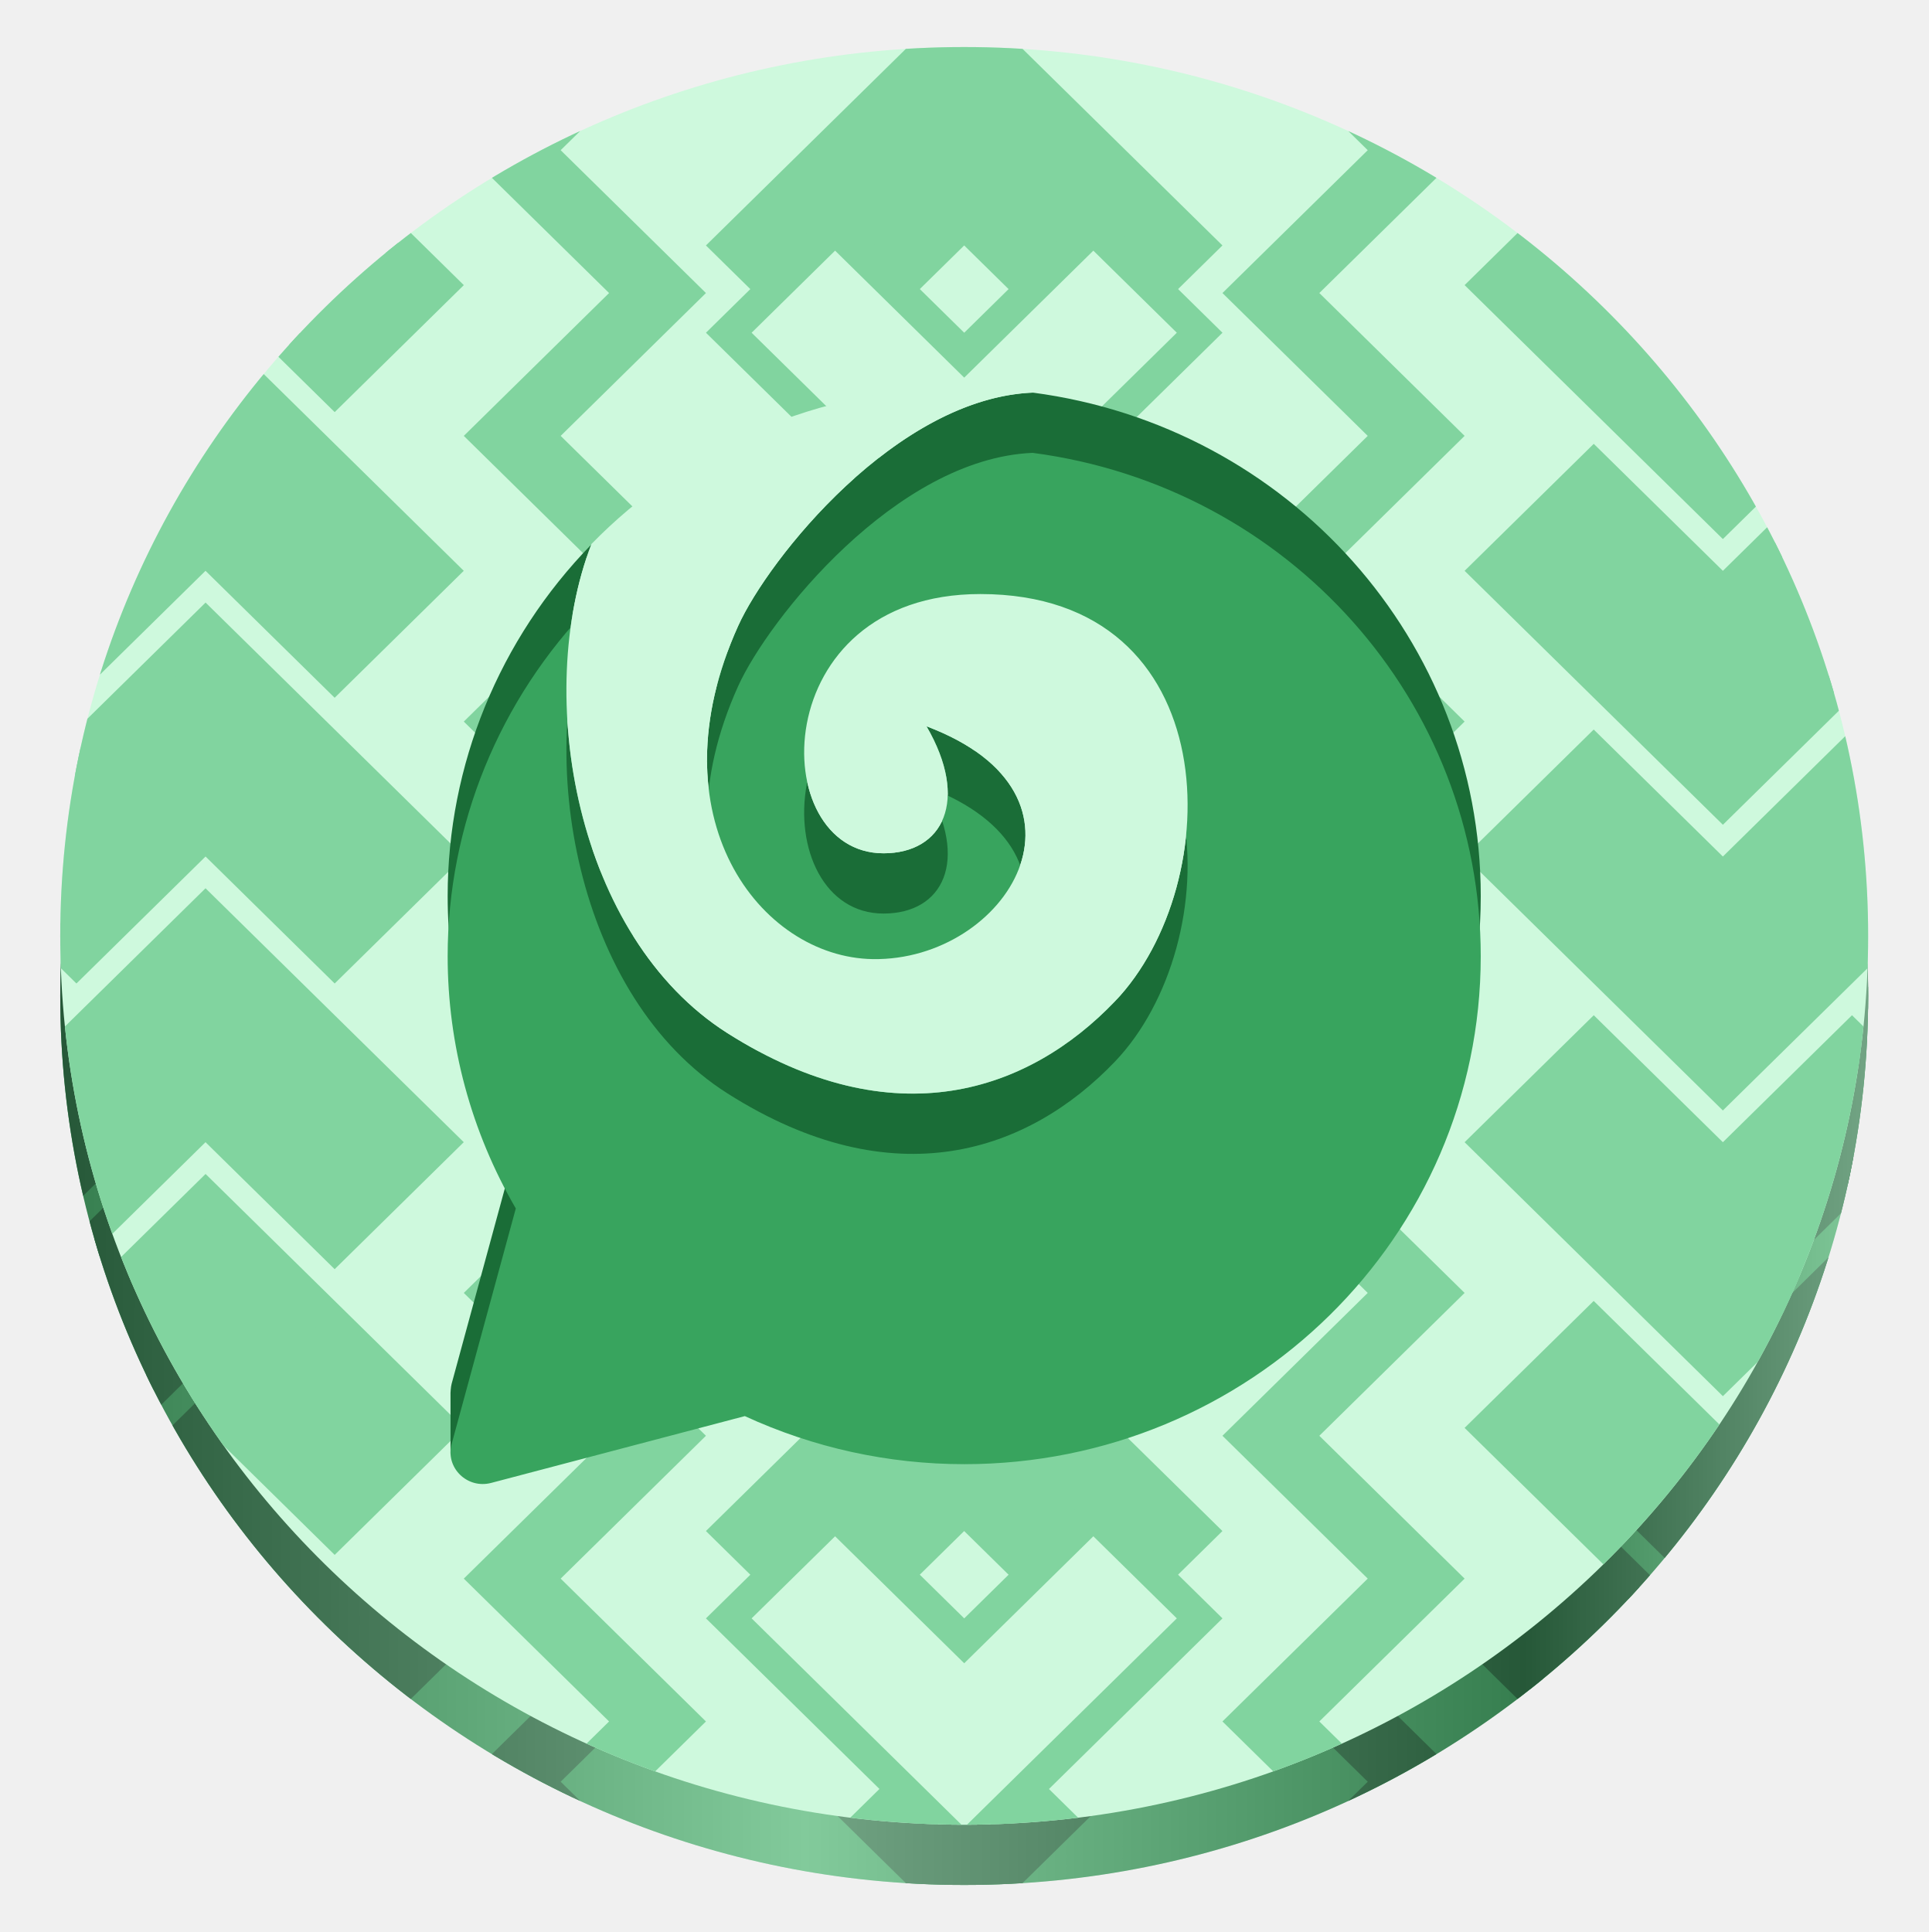
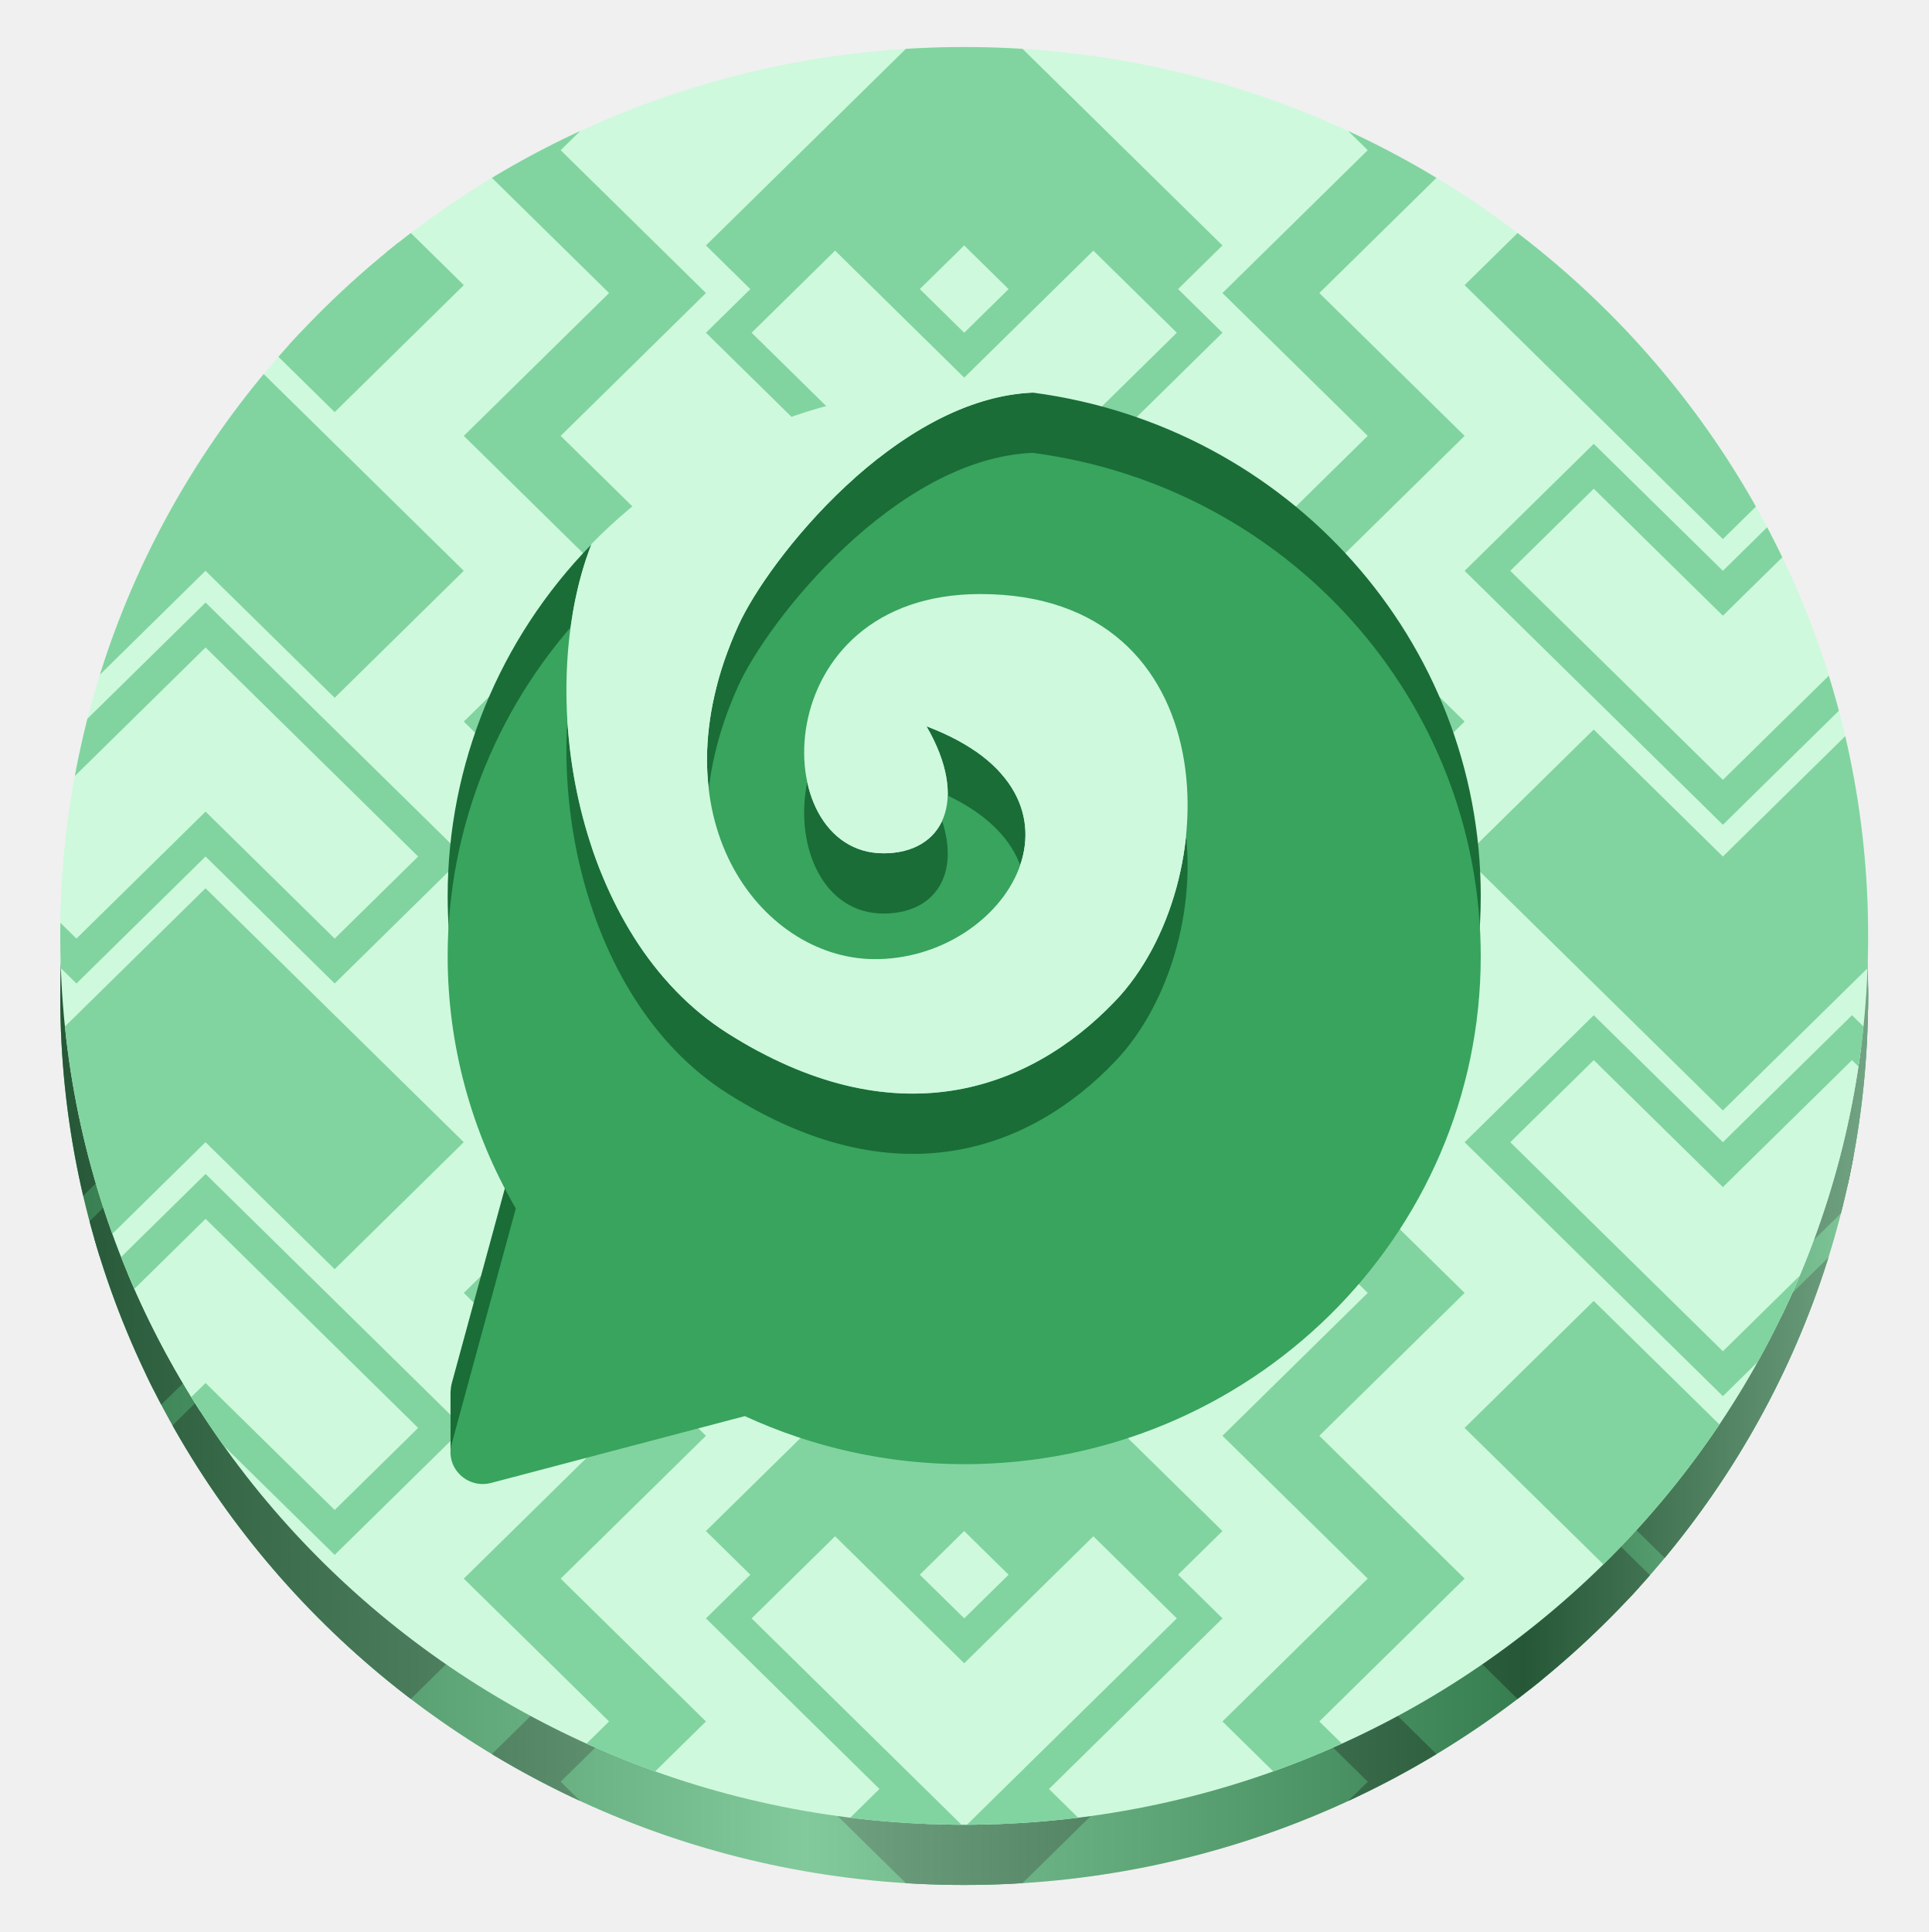
<svg xmlns="http://www.w3.org/2000/svg" xmlns:xlink="http://www.w3.org/1999/xlink" viewBox="0 0 128 128.245" version="1.1" id="svg745" width="128" height="128.245" xml:space="preserve">
  <defs id="defs733">
    <linearGradient id="linearGradient153">
      <stop style="stop-color:#000000;stop-opacity:1;" offset="0" id="stop150" />
      <stop style="stop-color:#ffffff;stop-opacity:1;" offset="0.412" id="stop151" />
      <stop style="stop-color:#000000;stop-opacity:1;" offset="0.81" id="stop152" />
      <stop style="stop-color:#ffffff;stop-opacity:1;" offset="1" id="stop153" />
    </linearGradient>
    <linearGradient xlink:href="#linearGradient153" id="linearGradient92" gradientUnits="userSpaceOnUse" gradientTransform="matrix(1.111111,0,0,1.092593,-62.73268,-37.03533)" x1="60.059" y1="94.416" x2="168.059" y2="94.416" />
    <clipPath clipPathUnits="userSpaceOnUse" id="clipPath123">
      <rect width="120" height="118" x="-140.372" y="166.997" fill="#ffffff" rx="60" id="rect124" style="stroke-width:1.062" />
    </clipPath>
    <clipPath clipPathUnits="userSpaceOnUse" id="clipPath125">
      <rect width="120" height="118" x="-140.372" y="166.997" fill="#ffffff" rx="60" id="rect126" style="stroke-width:1.062" />
    </clipPath>
    <clipPath clipPathUnits="userSpaceOnUse" id="clipPath127">
      <rect width="120" height="118" x="-140.372" y="166.997" fill="#ffffff" rx="60" id="rect128" style="stroke-width:1.062" />
    </clipPath>
    <clipPath clipPathUnits="userSpaceOnUse" id="clipPath129">
      <rect width="120" height="118" x="-140.372" y="166.997" fill="#ffffff" rx="60" id="rect130" style="stroke-width:1.062" />
    </clipPath>
    <clipPath clipPathUnits="userSpaceOnUse" id="clipPath131">
      <rect width="120" height="118" x="-140.372" y="166.997" fill="#ffffff" rx="60" id="rect132" style="stroke-width:1.062" />
    </clipPath>
    <clipPath clipPathUnits="userSpaceOnUse" id="clipPath133">
      <rect width="120" height="118" x="-140.372" y="166.997" fill="#ffffff" rx="60" id="rect134" style="stroke-width:1.062" />
    </clipPath>
    <clipPath clipPathUnits="userSpaceOnUse" id="clipPath135">
      <rect width="120" height="118" x="-140.372" y="166.997" fill="#ffffff" rx="60" id="rect136" style="stroke-width:1.062" />
    </clipPath>
    <clipPath clipPathUnits="userSpaceOnUse" id="clipPath137">
      <rect width="120" height="118" x="-140.372" y="166.997" fill="#ffffff" rx="60" id="rect138" style="stroke-width:1.062" />
    </clipPath>
    <clipPath clipPathUnits="userSpaceOnUse" id="clipPath139">
      <rect width="120" height="118" x="-140.372" y="166.997" fill="#ffffff" rx="60" id="rect140" style="stroke-width:1.062" />
    </clipPath>
    <clipPath clipPathUnits="userSpaceOnUse" id="clipPath140">
      <rect width="120" height="118" x="-140.372" y="166.997" fill="#ffffff" rx="60" id="rect141" style="stroke-width:1.062" />
    </clipPath>
    <clipPath clipPathUnits="userSpaceOnUse" id="clipPath141">
      <rect width="120" height="118" x="-140.372" y="166.997" fill="#ffffff" rx="60" id="rect142" style="stroke-width:1.062" />
    </clipPath>
    <clipPath clipPathUnits="userSpaceOnUse" id="clipPath143">
      <rect width="120" height="118" x="-140.372" y="166.997" fill="#ffffff" rx="60" id="rect144" style="stroke-width:1.062" />
    </clipPath>
    <clipPath clipPathUnits="userSpaceOnUse" id="clipPath144">
      <rect width="120" height="118" x="-140.372" y="166.997" fill="#ffffff" rx="60" id="rect145" style="stroke-width:1.062" />
    </clipPath>
    <clipPath clipPathUnits="userSpaceOnUse" id="clipPath145">
      <rect width="120" height="118" x="-140.372" y="166.997" fill="#ffffff" rx="60" id="rect146" style="stroke-width:1.062" />
    </clipPath>
    <clipPath clipPathUnits="userSpaceOnUse" id="clipPath146">
      <rect width="120" height="118" x="-140.372" y="166.997" fill="#ffffff" rx="60" id="rect147" style="stroke-width:1.062" />
    </clipPath>
    <clipPath clipPathUnits="userSpaceOnUse" id="clipPath153">
      <rect width="120" height="118" x="3.764" y="146.683" fill="#ffffff" rx="60" id="rect154" style="stroke-width:1.062" />
    </clipPath>
    <clipPath clipPathUnits="userSpaceOnUse" id="clipPath155">
      <rect width="120" height="118" x="3.764" y="146.683" fill="#ffffff" rx="60" id="rect156" style="stroke-width:1.062" />
    </clipPath>
    <clipPath clipPathUnits="userSpaceOnUse" id="clipPath157">
      <rect width="120" height="118" x="3.764" y="146.683" fill="#ffffff" rx="60" id="rect158" style="stroke-width:1.062" />
    </clipPath>
    <clipPath clipPathUnits="userSpaceOnUse" id="clipPath161">
      <rect width="120" height="118" x="3.764" y="146.683" fill="#ffffff" rx="60" id="rect162" style="stroke-width:1.062" />
    </clipPath>
    <clipPath clipPathUnits="userSpaceOnUse" id="clipPath163">
      <rect width="120" height="118" x="3.764" y="146.683" fill="#ffffff" rx="60" id="rect164" style="stroke-width:1.062" />
    </clipPath>
    <clipPath clipPathUnits="userSpaceOnUse" id="clipPath165">
      <rect width="120" height="118" x="3.764" y="146.683" fill="#ffffff" rx="60" id="rect166" style="stroke-width:1.062" />
    </clipPath>
    <clipPath clipPathUnits="userSpaceOnUse" id="clipPath167">
      <rect width="120" height="118" x="3.764" y="146.683" fill="#ffffff" rx="60" id="rect168" style="stroke-width:1.062" />
    </clipPath>
    <clipPath clipPathUnits="userSpaceOnUse" id="clipPath169">
      <rect width="120" height="118" x="3.764" y="146.683" fill="#ffffff" rx="60" id="rect170" style="stroke-width:1.062" />
    </clipPath>
    <clipPath clipPathUnits="userSpaceOnUse" id="clipPath170">
      <rect width="120" height="118" x="3.764" y="146.683" fill="#ffffff" rx="60" id="rect171" style="stroke-width:1.062" />
    </clipPath>
    <clipPath clipPathUnits="userSpaceOnUse" id="clipPath171">
      <rect width="120" height="118" x="3.764" y="146.683" fill="#ffffff" rx="60" id="rect172" style="stroke-width:1.062" />
    </clipPath>
    <clipPath clipPathUnits="userSpaceOnUse" id="clipPath173">
      <rect width="120" height="118" x="3.764" y="146.683" fill="#ffffff" rx="60" id="rect174" style="stroke-width:1.062" />
    </clipPath>
    <clipPath clipPathUnits="userSpaceOnUse" id="clipPath174">
      <rect width="120" height="118" x="3.764" y="146.683" fill="#ffffff" rx="60" id="rect175" style="stroke-width:1.062" />
    </clipPath>
    <clipPath clipPathUnits="userSpaceOnUse" id="clipPath175">
      <rect width="120" height="118" x="3.764" y="146.683" fill="#ffffff" rx="60" id="rect176" style="stroke-width:1.062" />
    </clipPath>
    <clipPath clipPathUnits="userSpaceOnUse" id="clipPath176">
      <rect width="120" height="118" x="3.764" y="146.683" fill="#ffffff" rx="60" id="rect177" style="stroke-width:1.062" />
    </clipPath>
  </defs>
-   <g id="g30" transform="translate(75.26725,-139.6194)">
+   <g id="g30" transform="translate(75.26725,-139.6194)" style="display:inline">
    <rect width="120" height="118" x="-48.733" y="-264.742" fill="#ffffff" rx="60" id="rect60" style="display:inline;stroke-width:1.062" transform="scale(-1)" />
    <rect width="120" height="118" x="-48.733" y="-264.742" fill="#cef9dd" rx="60" id="rect61" style="display:inline;fill:#4db371;fill-opacity:1;stroke-width:1.062" transform="scale(-1)" />
    <path fill="#d9d9d9" d="m 30.55,143.522 -17.143,-16.857 -17.143,16.857 8.571,8.429 8.571,-8.429 8.571,8.429 z" id="path61" style="display:inline;stroke-width:1.062" clip-path="url(#clipPath176)" transform="rotate(180,26.24842,205.7125)" />
-     <path stroke="#81d49f" stroke-width="2.125" d="m 29.035,162.487 -7.056,6.939 -8.571,-8.429 -8.571,8.429 -7.056,-6.939 15.628,-15.367 z" id="path62" clip-path="url(#clipPath175)" style="display:inline;stroke:#367e50;stroke-opacity:1;fill:#367e50;fill-opacity:1" transform="rotate(180,26.24842,205.7125)" />
+     <path stroke="#81d49f" stroke-width="2.125" d="m 29.035,162.487 -7.056,6.939 -8.571,-8.429 -8.571,8.429 -7.056,-6.939 15.628,-15.367 z" id="path62" clip-path="url(#clipPath175)" style="display:inline;fill:#367e50;fill-opacity:1;stroke:#367e50;stroke-opacity:1" transform="rotate(180,26.24842,205.7125)" />
    <path id="path63" clip-path="url(#clipPath174)" style="display:inline;fill:#367e50;fill-opacity:1;stroke-width:1.062" d="m 87.335,283.12 3.215,-3.16 -3.215,-3.162 9.645,-9.48 -9.645,-9.482 9.645,-9.482 -9.645,-9.482 9.645,-9.482 -9.645,-9.482 9.645,-9.482 -9.645,-9.48 9.645,-9.482 -9.645,-9.482 9.645,-9.482 -9.645,-9.482 9.645,-9.482 -9.645,-9.482 9.645,-9.48 -6.43,-6.322 -3.215,3.16 3.215,3.162 -9.643,9.48 9.643,9.482 -9.643,9.482 9.643,9.482 -9.643,9.482 9.643,9.482 -9.643,9.482 9.643,9.48 -9.643,9.482 9.643,9.482 -9.643,9.482 9.643,9.482 -9.643,9.482 9.643,9.482 -9.643,9.48 z m -47.143,0 6.43,-6.322 -9.643,-9.48 9.643,-9.482 -9.643,-9.482 9.643,-9.482 -9.643,-9.482 9.643,-9.482 -9.643,-9.482 9.643,-9.48 -9.643,-9.482 9.643,-9.482 -9.643,-9.482 9.643,-9.482 -9.643,-9.482 9.643,-9.482 -9.643,-9.48 3.213,-3.162 -3.213,-3.16 -6.43,6.322 9.643,9.48 -9.643,9.482 9.643,9.482 -9.643,9.482 9.643,9.482 -9.643,9.482 9.643,9.482 -9.643,9.48 9.643,9.482 -9.643,9.482 9.643,9.482 -9.643,9.482 9.643,9.482 -9.643,9.482 9.643,9.48 -3.213,3.162 z m 32.143,-1.053 8.572,-8.43 -17.143,-16.857 -17.143,16.857 8.57,8.43 8.572,-8.43 z m 41.787,-26.867 17.143,-16.857 -8.572,-8.428 -8.57,8.428 -8.572,-8.428 -8.57,8.428 z m -41.787,-1.58 8.572,-8.428 -17.143,-16.857 -17.143,16.857 8.57,8.428 8.572,-8.428 z m -50.355,-25.812 8.57,-8.428 -17.143,-16.857 -17.143,16.857 8.57,8.428 8.572,-8.428 z m 50.355,-2.635 8.572,-8.428 -17.143,-16.857 -17.143,16.857 8.57,8.428 8.572,-8.428 z m 41.787,-7.9 17.143,-16.857 -8.572,-8.43 -8.57,8.43 -8.572,-8.43 -8.57,8.43 z m -41.787,-20.545 8.572,-8.43 -17.143,-16.855 -17.143,16.855 8.57,8.43 8.572,-8.43 z m -50.355,-6.848 8.57,-8.43 -17.143,-16.857 -17.143,16.857 8.57,8.43 8.572,-8.43 z m 92.143,-10.537 17.143,-16.857 -8.572,-8.428 -8.57,8.428 -8.572,-8.428 -8.57,8.428 z m -41.787,-11.062 8.572,-8.428 -17.143,-16.857 -17.143,16.857 8.57,8.428 8.572,-8.428 z" transform="rotate(180,26.24842,205.7125)" />
-     <path stroke="#81d49f" stroke-width="2.125" d="m 29.035,200.415 -7.056,6.939 -8.571,-8.429 -8.571,8.429 -7.056,-6.939 15.628,-15.367 z" id="path64" clip-path="url(#clipPath173)" style="display:inline;stroke:#367e50;stroke-opacity:1;fill:#367e50;fill-opacity:1" transform="rotate(180,26.24842,205.7125)" />
-     <path stroke="#81d49f" stroke-width="2.125" d="m 29.035,238.344 -7.056,6.939 -8.571,-8.429 -8.571,8.429 -7.056,-6.939 15.628,-15.367 z" id="path66" clip-path="url(#clipPath171)" style="display:inline;stroke:#367e50;stroke-opacity:1;fill:#367e50;fill-opacity:1" transform="rotate(180,26.24842,205.7125)" />
+     <path stroke="#81d49f" stroke-width="2.125" d="m 29.035,200.415 -7.056,6.939 -8.571,-8.429 -8.571,8.429 -7.056,-6.939 15.628,-15.367 z" id="path64" clip-path="url(#clipPath173)" style="display:inline;fill:#367e50;fill-opacity:1;stroke:#367e50;stroke-opacity:1" transform="rotate(180,26.24842,205.7125)" />
+     <path stroke="#81d49f" stroke-width="2.125" d="m 29.035,238.344 -7.056,6.939 -8.571,-8.429 -8.571,8.429 -7.056,-6.939 15.628,-15.367 z" id="path66" clip-path="url(#clipPath171)" style="display:inline;fill:#367e50;fill-opacity:1;stroke:#367e50;stroke-opacity:1" transform="rotate(180,26.24842,205.7125)" />
    <path fill="#81d49f" d="m 30.55,257.308 -17.143,-16.857 -17.143,16.857 8.571,8.429 8.571,-8.429 8.571,8.429 z" id="path67" style="display:inline;stroke-width:1.062" clip-path="url(#clipPath170)" transform="rotate(180,26.24842,205.7125)" />
    <path fill="#d9d9d9" d="m 30.55,276.272 -17.143,-16.857 -17.143,16.857 8.571,8.429 8.571,-8.429 8.571,8.429 z" id="path68" style="display:inline;stroke-width:1.062" clip-path="url(#clipPath169)" transform="rotate(180,26.24842,205.7125)" />
    <path fill="#cef9dd" stroke="#81d49f" stroke-width="2.125" d="m 79.392,250.987 -7.056,-6.939 -8.571,8.429 -8.571,-8.429 -7.056,6.939 15.628,15.367 z" id="path70" clip-path="url(#clipPath167)" style="display:inline;fill:#4db371;fill-opacity:1;stroke:#367e50;stroke-opacity:1" transform="rotate(180,26.24842,205.7125)" />
    <path fill="#cef9dd" stroke="#81d49f" stroke-width="2.125" d="m 79.392,222.54 -7.056,-6.939 -8.571,8.429 -8.571,-8.429 -7.056,6.939 15.628,15.367 z" id="path72" clip-path="url(#clipPath165)" style="display:inline;fill:#4db371;fill-opacity:1;stroke:#367e50;stroke-opacity:1" transform="rotate(180,26.24842,205.7125)" />
    <path fill="#cef9dd" stroke="#81d49f" stroke-width="2.125" d="m 79.392,194.094 -7.056,-6.939 -8.571,8.429 -8.571,-8.429 -7.056,6.939 15.628,15.367 z" id="path74" clip-path="url(#clipPath163)" style="display:inline;fill:#4db371;fill-opacity:1;stroke:#367e50;stroke-opacity:1" transform="rotate(180,26.24842,205.7125)" />
    <path fill="#cef9dd" stroke="#81d49f" stroke-width="2.125" d="m 79.392,165.647 -7.056,-6.939 -8.571,8.429 -8.571,-8.429 -7.056,6.939 15.628,15.367 z" id="path76" clip-path="url(#clipPath161)" style="display:inline;fill:#4db371;fill-opacity:1;stroke:#367e50;stroke-opacity:1" transform="rotate(180,26.24842,205.7125)" />
    <path stroke="#81d49f" stroke-width="2.125" d="m 129.749,219.379 -7.056,-6.939 -8.571,8.429 -8.571,-8.429 -7.056,6.939 15.628,15.367 z" id="path80" clip-path="url(#clipPath157)" style="display:inline;fill:#367e50;fill-opacity:1;stroke:#367e50;stroke-opacity:1" transform="rotate(180,26.24842,205.7125)" />
-     <path stroke="#81d49f" stroke-width="2.125" d="m 129.749,181.451 -7.056,-6.939 -8.571,8.429 -8.571,-8.429 -7.056,6.939 15.628,15.367 z" id="path82" clip-path="url(#clipPath155)" style="display:inline;stroke:#367e50;stroke-opacity:1;fill:#367e50;fill-opacity:1" transform="rotate(180,26.24842,205.7125)" />
+     <path stroke="#81d49f" stroke-width="2.125" d="m 129.749,181.451 -7.056,-6.939 -8.571,8.429 -8.571,-8.429 -7.056,6.939 15.628,15.367 z" id="path82" clip-path="url(#clipPath155)" style="display:inline;fill:#367e50;fill-opacity:1;stroke:#367e50;stroke-opacity:1" transform="rotate(180,26.24842,205.7125)" />
    <path fill="#d9d9d9" d="m 131.264,143.522 -17.143,16.857 -17.143,-16.857 8.571,-8.429 8.571,8.429 8.571,-8.429 z" id="path84" style="display:inline;stroke-width:1.062" clip-path="url(#clipPath153)" transform="rotate(180,26.24842,205.7125)" />
  </g>
  <path d="M 124,66.123 C 124,98.707 97.137,125.123 64,125.123 30.863,125.123 4,98.707 4,66.123 4,33.538 30.863,7.123 64,7.123 c 33.137,0 60,26.416 60,59 z m 0,0" fill="#1c71d8" id="path92" style="opacity:0.3;fill:url(#linearGradient92);fill-opacity:1;stroke-width:0.992" />
-   <g id="g29">
+   <g id="g29" style="display:inline">
    <rect width="120" height="118" x="4" y="3.123" fill="#cef9dd" rx="60" id="rect93" style="display:inline;stroke-width:1.062" />
    <path fill="#d9d9d9" d="m -113.586,163.836 -17.143,-16.857 -17.143,16.857 8.571,8.429 8.571,-8.429 8.571,8.429 z" id="path93" style="display:inline;stroke-width:1.062" clip-path="url(#clipPath146)" transform="translate(144.3721,-163.8744)" />
    <path stroke="#81d49f" stroke-width="2.125" d="m -115.101,182.801 -7.056,6.939 -8.571,-8.429 -8.571,8.429 -7.056,-6.939 15.628,-15.367 z" id="path94" clip-path="url(#clipPath145)" transform="translate(144.3721,-163.8744)" style="display:inline;fill:#81d49f;fill-opacity:1" />
    <path id="path95" clip-path="url(#clipPath144)" style="display:inline;fill:#81d49f;fill-opacity:1;stroke-width:1.062" d="m -107.157,148.56 -6.43,6.32 9.643,9.482 -9.643,9.482 9.643,9.482 -9.643,9.482 9.643,9.482 -9.643,9.482 9.643,9.48 -9.643,9.482 9.643,9.482 -9.643,9.482 9.643,9.482 -9.643,9.482 9.643,9.482 -9.643,9.48 9.643,9.482 -3.213,3.162 3.213,3.16 6.43,-6.322 -9.643,-9.482 9.643,-9.48 -9.643,-9.482 9.643,-9.482 -9.643,-9.482 9.643,-9.482 -9.643,-9.482 9.643,-9.482 -9.643,-9.48 9.643,-9.482 -9.643,-9.482 9.643,-9.482 -9.643,-9.482 9.643,-9.482 -9.643,-9.482 3.213,-3.16 z m 53.57,0 -3.213,3.16 3.213,3.16 -9.643,9.482 9.643,9.482 -9.643,9.482 9.643,9.482 -9.643,9.482 9.643,9.482 -9.643,9.48 9.643,9.482 -9.643,9.482 9.643,9.482 -9.643,9.482 9.643,9.482 -9.643,9.482 9.643,9.48 -9.643,9.482 6.43,6.322 3.213,-3.16 -3.213,-3.162 9.643,-9.482 -9.643,-9.48 9.643,-9.482 -9.643,-9.482 9.643,-9.482 -9.643,-9.482 9.643,-9.482 -9.643,-9.482 9.643,-9.48 -9.643,-9.482 9.643,-9.482 -9.643,-9.482 9.643,-9.482 -9.643,-9.482 9.643,-9.482 z m -26.785,14.75 -17.143,16.857 8.57,8.428 8.572,-8.428 8.572,8.428 8.57,-8.428 z m 41.785,11.062 -8.57,8.428 17.143,16.857 17.143,-16.857 -8.572,-8.428 -8.57,8.428 z m -92.143,10.535 -17.143,16.857 8.572,8.428 8.57,-8.428 8.572,8.428 8.57,-8.428 z m 50.357,6.848 -17.143,16.857 8.57,8.43 8.572,-8.43 8.572,8.43 8.57,-8.43 z m 41.785,20.545 -8.57,8.43 17.143,16.857 17.143,-16.857 -8.572,-8.43 -8.57,8.43 z m -41.785,7.902 -17.143,16.857 8.57,8.428 8.572,-8.428 8.572,8.428 8.57,-8.428 z m -50.357,2.635 -17.143,16.855 8.572,8.43 8.57,-8.43 8.572,8.43 8.57,-8.43 z m 50.357,25.812 -17.143,16.855 8.57,8.43 8.572,-8.43 8.572,8.43 8.57,-8.43 z m 41.785,1.58 -8.57,8.428 17.143,16.857 17.143,-16.857 -8.572,-8.428 -8.57,8.428 z m -41.785,26.865 -17.143,16.857 8.57,8.428 8.572,-8.428 8.572,8.428 8.57,-8.428 z" transform="translate(144.3721,-163.8744)" />
-     <path stroke="#81d49f" stroke-width="2.125" d="m -115.101,220.729 -7.056,6.939 -8.571,-8.429 -8.571,8.429 -7.056,-6.939 15.628,-15.367 z" id="path96" clip-path="url(#clipPath143)" transform="translate(144.3721,-163.8744)" style="display:inline;fill:#81d49f;fill-opacity:1" />
-     <path stroke="#81d49f" stroke-width="2.125" d="m -115.101,258.658 -7.056,6.939 -8.571,-8.429 -8.571,8.429 -7.056,-6.939 15.628,-15.367 z" id="path98" clip-path="url(#clipPath141)" transform="translate(144.3721,-163.8744)" style="display:inline;fill:#81d49f;fill-opacity:1" />
+     <path stroke="#81d49f" stroke-width="2.125" d="m -115.101,220.729 -7.056,6.939 -8.571,-8.429 -8.571,8.429 -7.056,-6.939 15.628,-15.367 z" id="path96" clip-path="url(#clipPath143)" transform="translate(144.3721,-163.8744)" style="display:inline;fill:#cef9dd;fill-opacity:1" />
+     <path stroke="#81d49f" stroke-width="2.125" d="m -115.101,258.658 -7.056,6.939 -8.571,-8.429 -8.571,8.429 -7.056,-6.939 15.628,-15.367 z" id="path98" clip-path="url(#clipPath141)" transform="translate(144.3721,-163.8744)" style="display:inline;fill:#cef9dd;fill-opacity:1" />
    <path fill="#81d49f" d="m -113.586,277.622 -17.143,-16.857 -17.143,16.857 8.571,8.429 8.571,-8.429 8.571,8.429 z" id="path99" style="display:inline;stroke-width:1.062" clip-path="url(#clipPath140)" transform="translate(144.3721,-163.8744)" />
    <path fill="#d9d9d9" d="m -113.586,296.586 -17.143,-16.857 -17.143,16.857 8.571,8.429 8.571,-8.429 8.571,8.429 z" id="path100" style="display:inline;stroke-width:1.062" clip-path="url(#clipPath139)" transform="translate(144.3721,-163.8744)" />
    <path fill="#cef9dd" stroke="#81d49f" stroke-width="2.125" d="m -64.744,271.301 -7.056,-6.939 -8.571,8.429 -8.571,-8.429 -7.056,6.939 15.628,15.367 z" id="path102" clip-path="url(#clipPath137)" transform="translate(144.3721,-163.8744)" style="display:inline" />
    <path fill="#cef9dd" stroke="#81d49f" stroke-width="2.125" d="m -64.744,242.854 -7.056,-6.939 -8.571,8.429 -8.571,-8.429 -7.056,6.939 15.628,15.367 z" id="path104" clip-path="url(#clipPath135)" transform="translate(144.3721,-163.8744)" style="display:inline" />
    <path fill="#cef9dd" stroke="#81d49f" stroke-width="2.125" d="m -64.744,214.408 -7.056,-6.939 -8.571,8.429 -8.571,-8.429 -7.056,6.939 15.628,15.367 z" id="path106" clip-path="url(#clipPath133)" transform="translate(144.3721,-163.8744)" style="display:inline" />
    <path fill="#cef9dd" stroke="#81d49f" stroke-width="2.125" d="m -64.744,185.961 -7.056,-6.939 -8.571,8.429 -8.571,-8.429 -7.056,6.939 15.628,15.367 z" id="path108" clip-path="url(#clipPath131)" transform="translate(144.3721,-163.8744)" style="display:inline" />
    <path stroke="#81d49f" stroke-width="2.125" d="m -14.387,277.622 -7.056,-6.939 -8.571,8.429 -8.571,-8.429 -7.056,6.939 15.628,15.367 z" id="path110" clip-path="url(#clipPath129)" transform="translate(144.3721,-163.8744)" style="display:inline" />
-     <path stroke="#81d49f" stroke-width="2.125" d="m -14.387,239.694 -7.056,-6.939 -8.571,8.429 -8.571,-8.429 -7.056,6.939 15.628,15.367 z" id="path112" clip-path="url(#clipPath127)" transform="translate(144.3721,-163.8744)" style="display:inline;fill:#81d49f;fill-opacity:1" />
-     <path stroke="#81d49f" stroke-width="2.125" d="m -14.387,201.765 -7.056,-6.939 -8.571,8.429 -8.571,-8.429 -7.056,6.939 15.628,15.367 z" id="path114" clip-path="url(#clipPath125)" transform="translate(144.3721,-163.8744)" style="display:inline;stroke:#81d49f;stroke-opacity:1;fill:#81d49f;fill-opacity:1" />
+     <path stroke="#81d49f" stroke-width="2.125" d="m -14.387,239.694 -7.056,-6.939 -8.571,8.429 -8.571,-8.429 -7.056,6.939 15.628,15.367 z" id="path112" clip-path="url(#clipPath127)" transform="translate(144.3721,-163.8744)" style="display:inline;fill:#cef9dd;fill-opacity:1" />
+     <path stroke="#81d49f" stroke-width="2.125" d="m -14.387,201.765 -7.056,-6.939 -8.571,8.429 -8.571,-8.429 -7.056,6.939 15.628,15.367 z" id="path114" clip-path="url(#clipPath125)" transform="translate(144.3721,-163.8744)" style="display:inline;fill:#cef9dd;fill-opacity:1;stroke:#81d49f;stroke-opacity:1" />
    <path fill="#d9d9d9" d="m -12.872,163.836 -17.143,16.857 -17.143,-16.857 8.571,-8.429 8.571,8.429 8.571,-8.429 z" id="path116" style="display:inline;stroke-width:1.062" clip-path="url(#clipPath123)" transform="translate(144.3721,-163.8744)" />
  </g>
-   <g id="g28" transform="translate(-6.2390708e-5,-0.5379061)">
+   <g id="g28" transform="translate(-6.2390708e-5,-0.5379061)" style="display:inline">
    <path id="path147" d="m 68.544,26.598 c -9.085,0.383 -17.558,11.084 -19.545,15.479 -5.714,12.643 1.429,22.007 8.93,22.125 8.929,0.14 15.715,-10.885 3.572,-15.451 2.856,4.917 1.099,8.428 -2.857,8.428 -7.857,0 -7.858,-17.207 6.428,-17.207 16.428,0 16.428,19.207 8.928,27.041 -5.714,5.971 -14.641,9.13 -25.713,2.105 C 38.235,62.742 35.401,46.727 39.241,36.694 c -6.114,6.276 -9.527,14.631 -9.527,23.322 -1.6e-4,5.872 1.559,11.641 4.523,16.738 L 29.978,92.391 c -0.056,0.204 -0.075,0.6 -0.075,0.6 l 0.002,4.057 c 0,0 1.529,-1.768 2.698,-2.075 l 16.836,-4.436 c 4.556,2.102 9.528,3.191 14.561,3.191 18.935,7.6e-4 34.286,-15.093 34.287,-33.713 C 98.287,43.123 85.572,28.837 68.544,26.598 Z m -9.076,0.004 c -0.064,0.01 -0.129,0.019 -0.193,0.029 0.065,-0.009 0.128,-0.021 0.193,-0.029 z m -4.463,0.889 c -0.066,0.017 -0.133,0.034 -0.199,0.051 0.066,-0.018 0.133,-0.033 0.199,-0.051 z m -8.525,3.549 c -0.044,0.027 -0.089,0.055 -0.133,0.082 0.045,-0.027 0.088,-0.056 0.133,-0.082 z m -3.605,2.443 c -0.123,0.092 -0.245,0.185 -0.367,0.279 0.12,-0.096 0.245,-0.185 0.367,-0.279 z" style="display:inline;fill:#1a6d37;fill-opacity:1;stroke-width:1.062" />
    <path id="path117" d="m 68.544,30.598 c -9.085,0.383 -17.558,11.084 -19.545,15.479 -5.714,12.643 1.429,22.007 8.93,22.125 8.929,0.14 15.715,-10.885 3.572,-15.451 2.856,4.917 1.099,8.428 -2.857,8.428 -7.857,0 -7.858,-17.207 6.428,-17.207 16.428,0 16.428,19.207 8.928,27.041 -5.714,5.971 -14.641,9.13 -25.713,2.105 C 38.235,66.742 35.401,50.727 39.241,40.694 a 34.286,33.714 0 0 0 -9.527,23.322 34.286,33.714 0 0 0 4.523,16.738 L 29.978,96.391 c -0.427,1.567 1.031,3.001 2.625,2.582 L 49.439,94.538 A 34.286,33.714 0 0 0 63.999,97.729 34.286,33.714 0 0 0 98.286,64.016 34.286,33.714 0 0 0 68.544,30.598 Z m -9.076,0.004 a 34.286,33.714 0 0 0 -0.193,0.029 c 0.065,-0.009 0.128,-0.021 0.193,-0.029 z m -4.463,0.889 a 34.286,33.714 0 0 0 -0.199,0.051 c 0.066,-0.018 0.133,-0.033 0.199,-0.051 z m -8.525,3.549 a 34.286,33.714 0 0 0 -0.133,0.082 c 0.045,-0.027 0.088,-0.056 0.133,-0.082 z m -3.605,2.443 a 34.286,33.714 0 0 0 -0.367,0.279 c 0.12,-0.096 0.245,-0.185 0.367,-0.279 z" style="display:inline;fill:#38a45e;fill-opacity:1;stroke-width:1.062" />
    <path fill="#cef9dd" d="m 58.643,57.179 c 3.957,0 5.714,-3.512 2.857,-8.429 12.143,4.566 5.357,15.593 -3.572,15.453 -7.501,-0.118 -14.642,-9.482 -8.928,-22.125 2,-4.425 10.576,-15.243 19.731,-15.485 A 34.286,33.714 0 0 0 64,26.274 c -9.723,0 -18.501,3.98 -24.741,10.373 -3.867,10.03 -1.039,26.085 9.027,32.471 11.072,7.024 20,3.863 25.714,-2.107 7.5,-7.834 7.5,-27.041 -8.928,-27.041 -14.285,0 -14.285,17.208 -6.429,17.208" id="path123" style="display:inline;stroke-width:1.062" />
  </g>
</svg>
